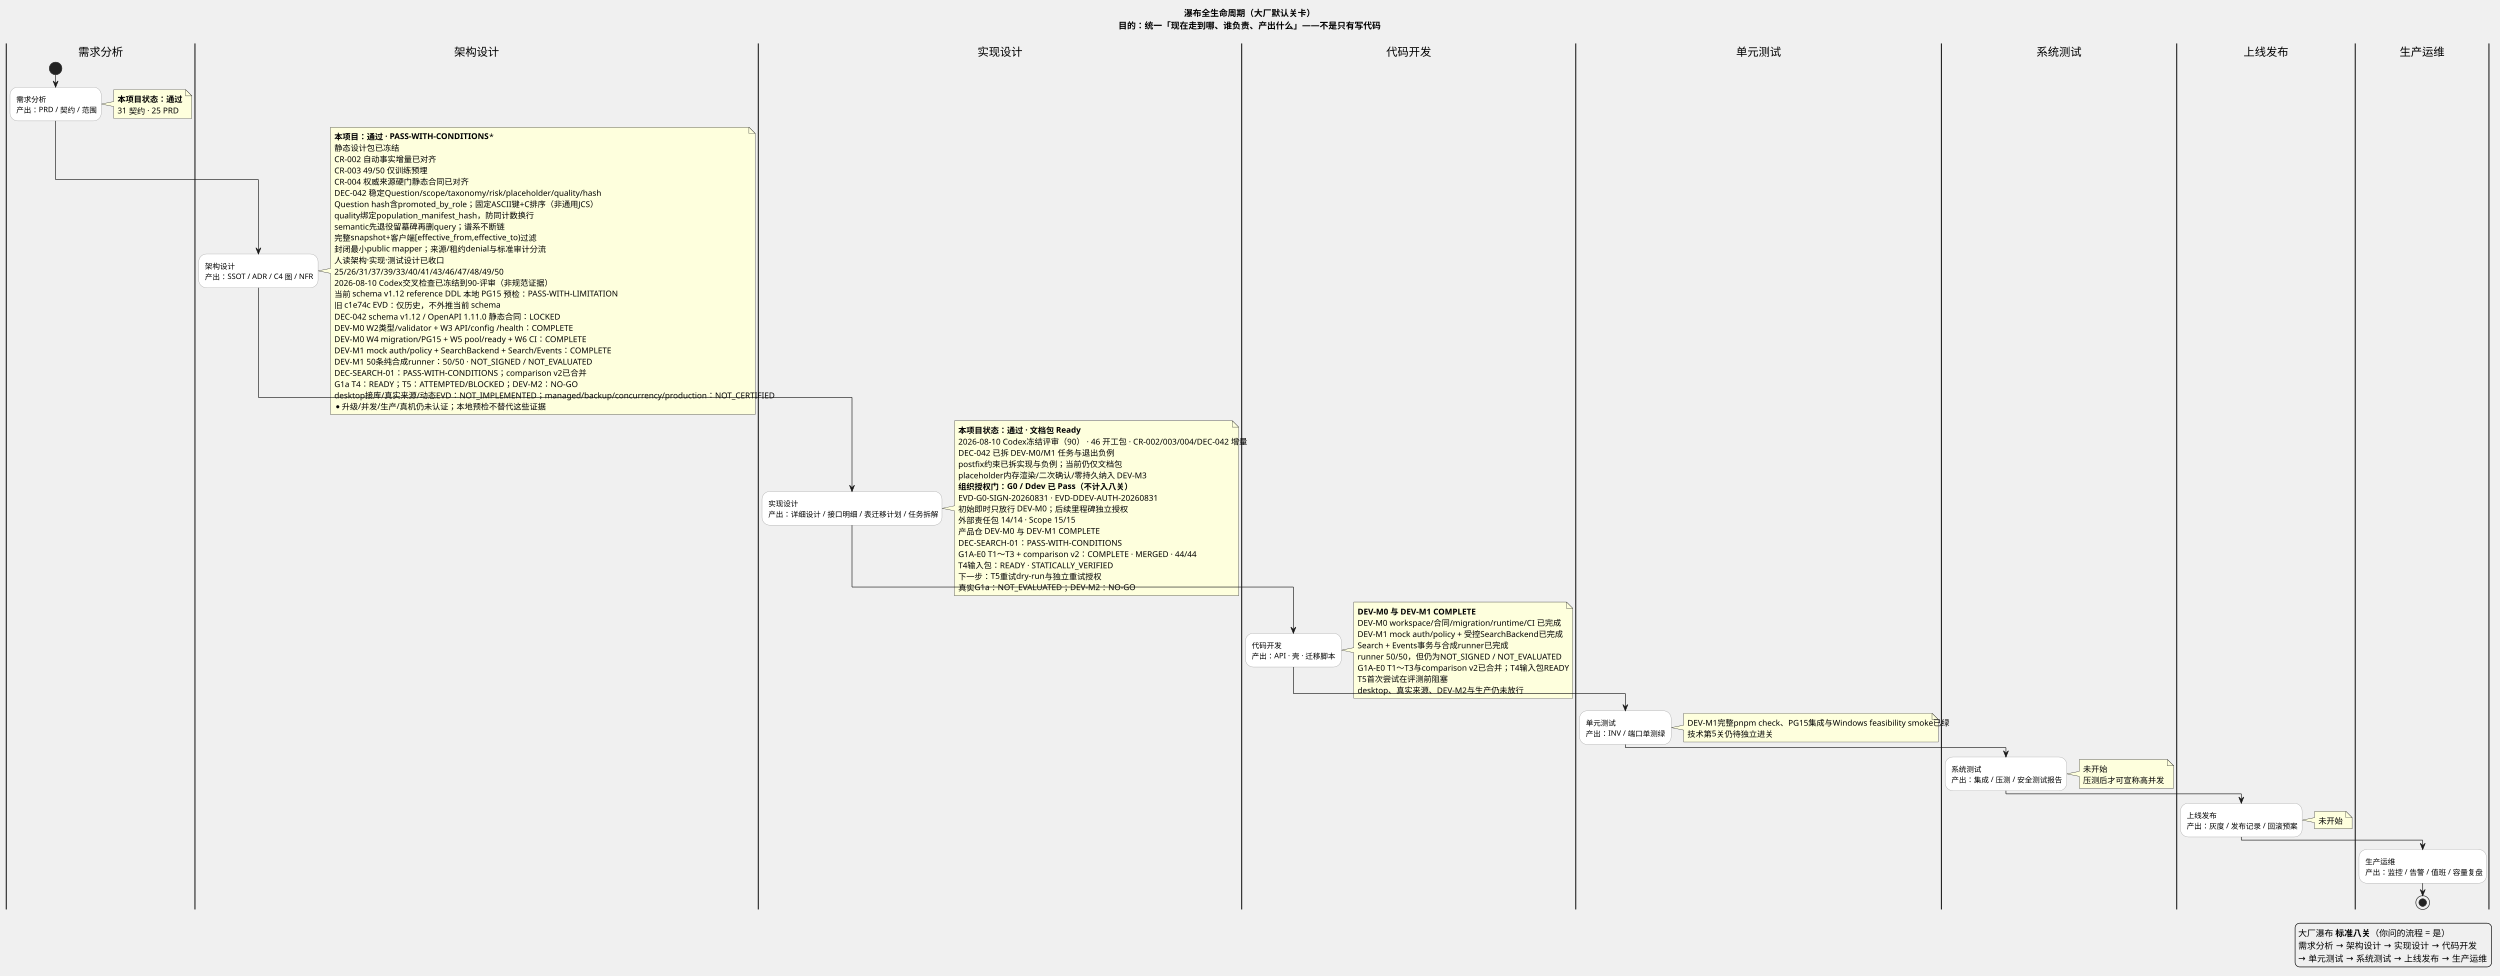
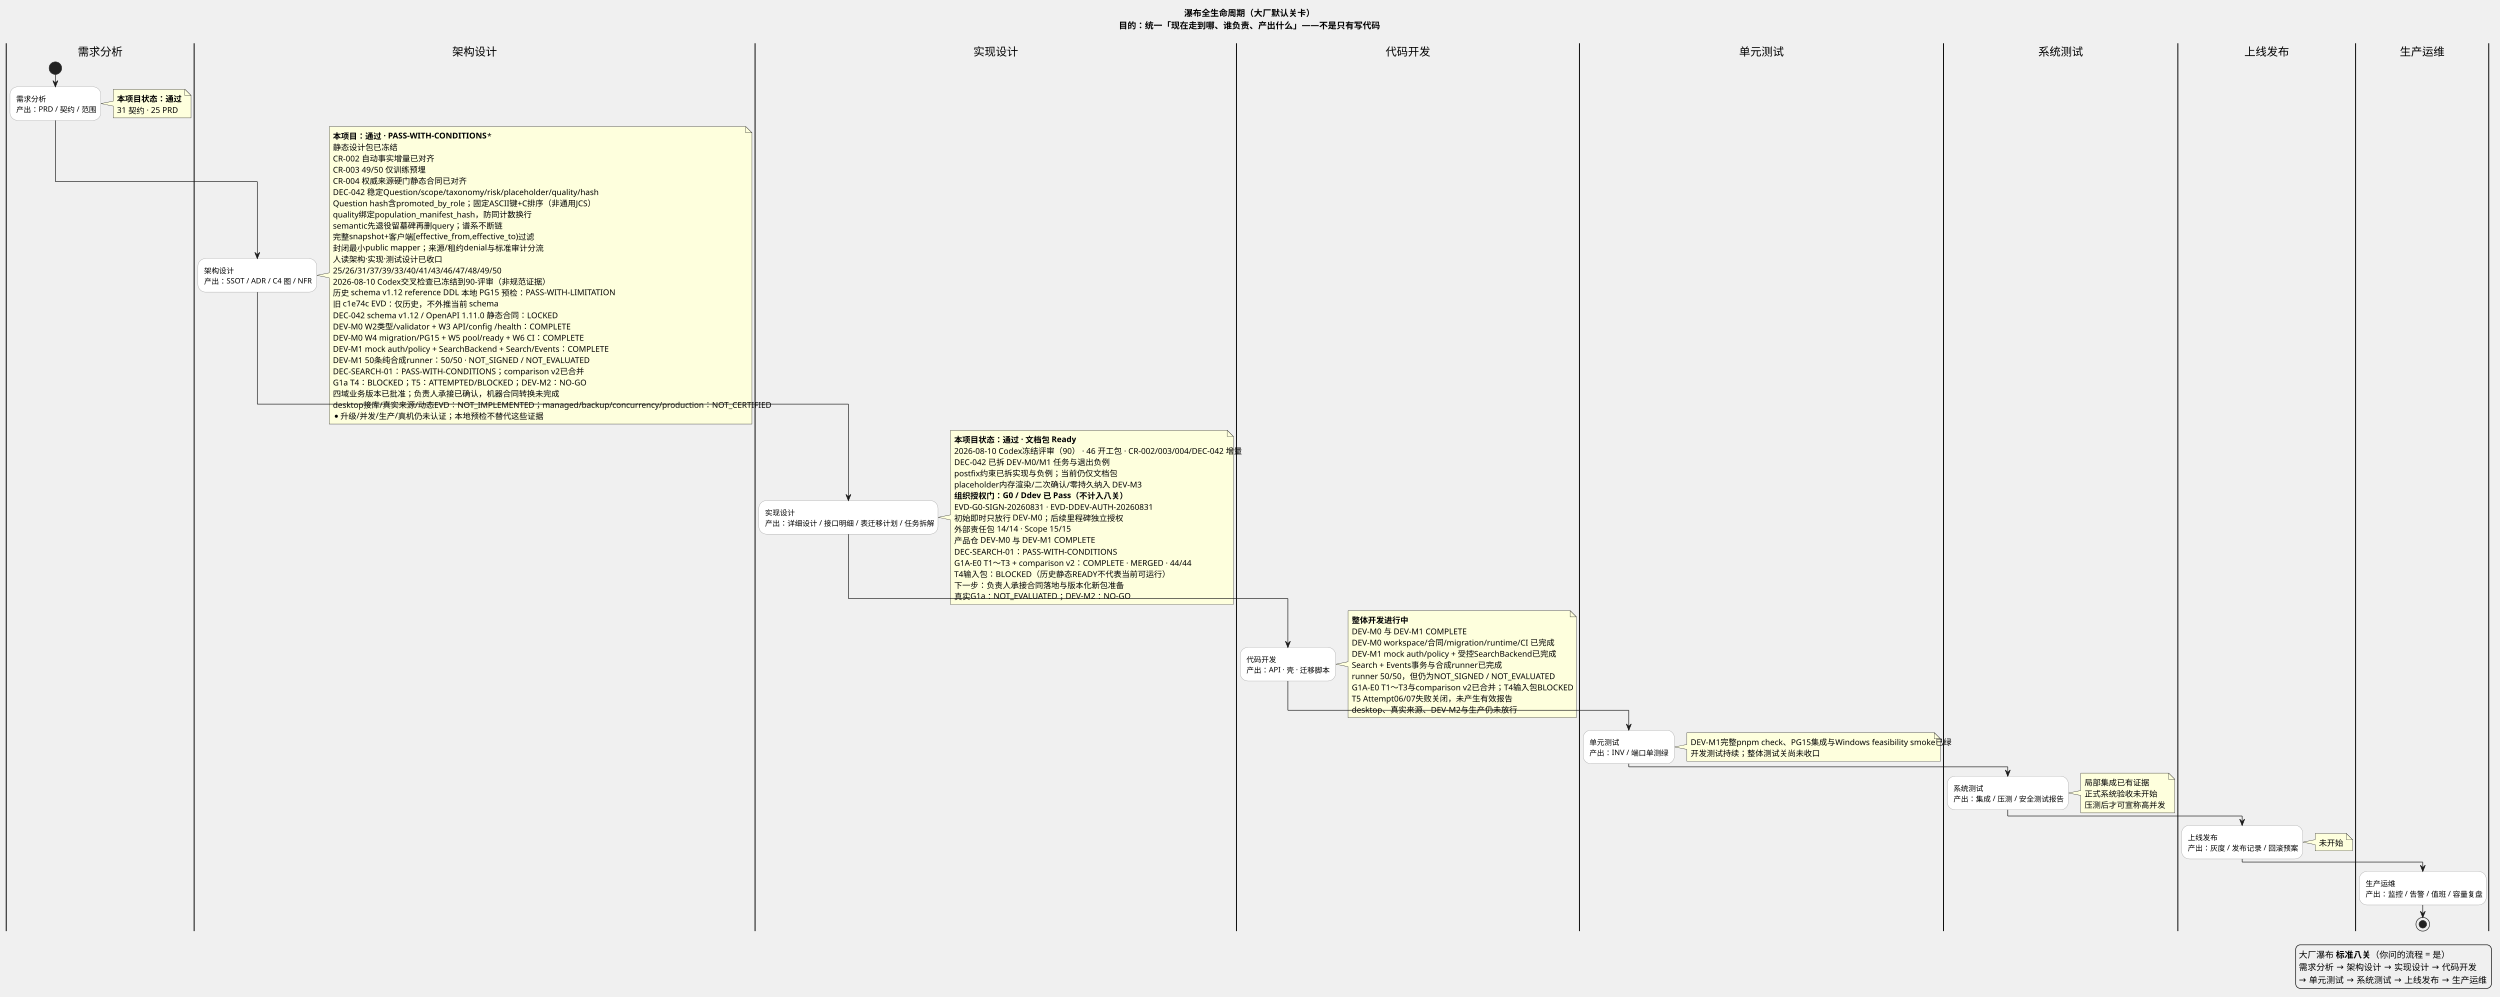
- <svg xmlns="http://www.w3.org/2000/svg" class="diagram-svg" version="1.1" viewBox="0 0 4001 1561" width="4001" height="1561">
+ <svg xmlns="http://www.w3.org/2000/svg" class="diagram-svg" version="1.1" viewBox="0 0 4018 1602" width="4018" height="1602">
  <defs />
  <g>
    <g class="title" data-source-line="9">
-       <text x="1894.78" y="26" font-size="14" fill="#000000" xml:space="preserve" style="white-space: pre" font-weight="bold" font-family="'PingFang SC, Microsoft YaHei, sans-serif'">瀑布全生命周期（大厂默认关卡）</text>
-       <text x="1789.78" y="46" font-size="14" fill="#000000" xml:space="preserve" style="white-space: pre" font-weight="bold" font-family="'PingFang SC, Microsoft YaHei, sans-serif'">目的：统一「现在走到哪、谁负责、产出什么」——不是只有写代码</text>
+       <text x="1903.08" y="26" font-size="14" fill="#000000" xml:space="preserve" style="white-space: pre" font-weight="bold" font-family="'PingFang SC, Microsoft YaHei, sans-serif'">瀑布全生命周期（大厂默认关卡）</text>
+       <text x="1798.08" y="46" font-size="14" fill="#000000" xml:space="preserve" style="white-space: pre" font-weight="bold" font-family="'PingFang SC, Microsoft YaHei, sans-serif'">目的：统一「现在走到哪、谁负责、产出什么」——不是只有写代码</text>
    </g>
-     <rect x="10" y="69.50" width="3974.56" height="25" fill="#00000000" stroke="#00000000" stroke-width="1" />
+     <rect x="10" y="69.50" width="3991.17" height="25" fill="#00000000" stroke="#00000000" stroke-width="1" />
    <circle cx="89.01" cy="109.50" r="10" fill="#222222" stroke="#222222" stroke-width="1" />
    <path d="M182.01,143.50 L182.01,162.50 L162.01,166.50 L182.01,170.50 L182.01,189.50 A0,0 0 0 0 182.01,189.50 L307.01,189.50 A0,0 0 0 0 307.01,189.50 L307.01,153.50 L297.01,143.50 L182.01,143.50 A0,0 0 0 0 182.01,143.50" fill="#FEFFDD" stroke="#181818" stroke-width="0.50" />
    <path d="M297.01,143.50 L297.01,153.50 L307.01,153.50 L297.01,143.50" fill="#FEFFDD" stroke="#181818" stroke-width="0.50" />
    <text x="188.01" y="163.50" font-size="13" fill="#000000" xml:space="preserve" style="white-space: pre" font-weight="bold" font-family="'PingFang SC, Microsoft YaHei, sans-serif'">本项目状态：通过</text>
    <text x="188.01" y="181.50" font-size="13" fill="#000000" xml:space="preserve" style="white-space: pre" font-family="'PingFang SC, Microsoft YaHei, sans-serif'">31 契约 · 25 PRD</text>
    <rect x="16" y="139.50" width="146.01" height="54" rx="12.50" ry="12.50" fill="#FFFFFF" stroke="#999999" stroke-width="0.50" />
    <text x="26" y="163.50" font-size="12" fill="#000000" xml:space="preserve" style="white-space: pre" font-family="'PingFang SC, Microsoft YaHei, sans-serif'">需求分析</text>
    <text x="26" y="180.50" font-size="12" fill="#000000" xml:space="preserve" style="white-space: pre" font-family="'PingFang SC, Microsoft YaHei, sans-serif'">产出：PRD / 契约 / 范围</text>
-     <line x1="10" y1="69.50" x2="10" y2="1455.50" stroke="#000000" stroke-width="1.50" />
-     <path d="M529.04,203.50 L529.04,429.50 L509.04,433.50 L529.04,437.50 L529.04,663.50 A0,0 0 0 0 529.04,663.50 L1208.54,663.50 A0,0 0 0 0 1208.54,663.50 L1208.54,213.50 L1198.54,203.50 L529.04,203.50 A0,0 0 0 0 529.04,203.50" fill="#FEFFDD" stroke="#181818" stroke-width="0.50" />
+     <line x1="10" y1="69.50" x2="10" y2="1496.50" stroke="#000000" stroke-width="1.50" />
+     <path d="M529.04,203.50 L529.04,438.50 L509.04,442.50 L529.04,446.50 L529.04,681.50 A0,0 0 0 0 529.04,681.50 L1208.54,681.50 A0,0 0 0 0 1208.54,681.50 L1208.54,213.50 L1198.54,203.50 L529.04,203.50 A0,0 0 0 0 529.04,203.50" fill="#FEFFDD" stroke="#181818" stroke-width="0.50" />
    <path d="M1198.54,203.50 L1198.54,213.50 L1208.54,213.50 L1198.54,203.50" fill="#FEFFDD" stroke="#181818" stroke-width="0.50" />
    <text x="535.04" y="223.50" font-size="13" fill="#000000" xml:space="preserve" style="white-space: pre" font-weight="bold" font-family="'PingFang SC, Microsoft YaHei, sans-serif'">本项目：通过 · PASS-WITH-CONDITIONS</text>
    <text x="782.92" y="223.50" font-size="13" fill="#000000" xml:space="preserve" style="white-space: pre" font-family="'PingFang SC, Microsoft YaHei, sans-serif'">*</text>
    <text x="535.04" y="241.50" font-size="13" fill="#000000" xml:space="preserve" style="white-space: pre" font-family="'PingFang SC, Microsoft YaHei, sans-serif'">静态设计包已冻结</text>
    <text x="535.04" y="259.50" font-size="13" fill="#000000" xml:space="preserve" style="white-space: pre" font-family="'PingFang SC, Microsoft YaHei, sans-serif'">CR-002 自动事实增量已对齐</text>
    <text x="535.04" y="277.50" font-size="13" fill="#000000" xml:space="preserve" style="white-space: pre" font-family="'PingFang SC, Microsoft YaHei, sans-serif'">CR-003 49/50 仅训练预埋</text>
    <text x="535.04" y="295.50" font-size="13" fill="#000000" xml:space="preserve" style="white-space: pre" font-family="'PingFang SC, Microsoft YaHei, sans-serif'">CR-004 权威来源硬门静态合同已对齐</text>
    <text x="535.04" y="313.50" font-size="13" fill="#000000" xml:space="preserve" style="white-space: pre" font-family="'PingFang SC, Microsoft YaHei, sans-serif'">DEC-042 稳定Question/scope/taxonomy/risk/placeholder/quality/hash</text>
    <text x="535.04" y="331.50" font-size="13" fill="#000000" xml:space="preserve" style="white-space: pre" font-family="'PingFang SC, Microsoft YaHei, sans-serif'">Question hash含promoted_by_role；固定ASCII键+C排序（非通用JCS）</text>
    <text x="535.04" y="349.50" font-size="13" fill="#000000" xml:space="preserve" style="white-space: pre" font-family="'PingFang SC, Microsoft YaHei, sans-serif'">quality绑定population_manifest_hash，防同计数换行</text>
    <text x="535.04" y="367.50" font-size="13" fill="#000000" xml:space="preserve" style="white-space: pre" font-family="'PingFang SC, Microsoft YaHei, sans-serif'">semantic先退役留墓碑再删query；谱系不断链</text>
    <text x="535.04" y="385.50" font-size="13" fill="#000000" xml:space="preserve" style="white-space: pre" font-family="'PingFang SC, Microsoft YaHei, sans-serif'">完整snapshot+客户端[effective_from,effective_to)过滤</text>
    <text x="535.04" y="403.50" font-size="13" fill="#000000" xml:space="preserve" style="white-space: pre" font-family="'PingFang SC, Microsoft YaHei, sans-serif'">封闭最小public mapper；来源/租约denial与标准审计分流</text>
    <text x="535.04" y="421.50" font-size="13" fill="#000000" xml:space="preserve" style="white-space: pre" font-family="'PingFang SC, Microsoft YaHei, sans-serif'">人读架构·实现·测试设计已收口</text>
    <text x="535.04" y="439.50" font-size="13" fill="#000000" xml:space="preserve" style="white-space: pre" font-family="'PingFang SC, Microsoft YaHei, sans-serif'">25/26/31/37/39/33/40/41/43/46/47/48/49/50</text>
    <text x="535.04" y="457.50" font-size="13" fill="#000000" xml:space="preserve" style="white-space: pre" font-family="'PingFang SC, Microsoft YaHei, sans-serif'">2026-08-10 Codex交叉检查已冻结到90-评审（非规范证据）</text>
-     <text x="535.04" y="475.50" font-size="13" fill="#000000" xml:space="preserve" style="white-space: pre" font-family="'PingFang SC, Microsoft YaHei, sans-serif'">当前 schema v1.12 reference DDL 本地 PG15 预检：PASS-WITH-LIMITATION</text>
+     <text x="535.04" y="475.50" font-size="13" fill="#000000" xml:space="preserve" style="white-space: pre" font-family="'PingFang SC, Microsoft YaHei, sans-serif'">历史 schema v1.12 reference DDL 本地 PG15 预检：PASS-WITH-LIMITATION</text>
    <text x="535.04" y="493.50" font-size="13" fill="#000000" xml:space="preserve" style="white-space: pre" font-family="'PingFang SC, Microsoft YaHei, sans-serif'">旧 c1e74c EVD：仅历史，不外推当前 schema</text>
    <text x="535.04" y="511.50" font-size="13" fill="#000000" xml:space="preserve" style="white-space: pre" font-family="'PingFang SC, Microsoft YaHei, sans-serif'">DEC-042 schema v1.12 / OpenAPI 1.11.0 静态合同：LOCKED</text>
    <text x="535.04" y="529.50" font-size="13" fill="#000000" xml:space="preserve" style="white-space: pre" font-family="'PingFang SC, Microsoft YaHei, sans-serif'">DEV-M0 W2类型/validator + W3 API/config /health：COMPLETE</text>
    <text x="535.04" y="547.50" font-size="13" fill="#000000" xml:space="preserve" style="white-space: pre" font-family="'PingFang SC, Microsoft YaHei, sans-serif'">DEV-M0 W4 migration/PG15 + W5 pool/ready + W6 CI：COMPLETE</text>
    <text x="535.04" y="565.50" font-size="13" fill="#000000" xml:space="preserve" style="white-space: pre" font-family="'PingFang SC, Microsoft YaHei, sans-serif'">DEV-M1 mock auth/policy + SearchBackend + Search/Events：COMPLETE</text>
    <text x="535.04" y="583.50" font-size="13" fill="#000000" xml:space="preserve" style="white-space: pre" font-family="'PingFang SC, Microsoft YaHei, sans-serif'">DEV-M1 50条纯合成runner：50/50 · NOT_SIGNED / NOT_EVALUATED</text>
    <text x="535.04" y="601.50" font-size="13" fill="#000000" xml:space="preserve" style="white-space: pre" font-family="'PingFang SC, Microsoft YaHei, sans-serif'">DEC-SEARCH-01：PASS-WITH-CONDITIONS；comparison v2已合并</text>
-     <text x="535.04" y="619.50" font-size="13" fill="#000000" xml:space="preserve" style="white-space: pre" font-family="'PingFang SC, Microsoft YaHei, sans-serif'">G1a T4：READY；T5：ATTEMPTED/BLOCKED；DEV-M2：NO-GO</text>
-     <text x="535.04" y="637.50" font-size="13" fill="#000000" xml:space="preserve" style="white-space: pre" font-family="'PingFang SC, Microsoft YaHei, sans-serif'">desktop接库/真实来源/动态EVD：NOT_IMPLEMENTED；managed/backup/concurrency/production：NOT_CERTIFIED</text>
-     <circle cx="540.54" cy="651" r="2.50" fill="#000000" stroke="#000000" stroke-width="0" />
-     <text x="547.04" y="655.50" font-size="13" fill="#000000" xml:space="preserve" style="white-space: pre" font-family="'PingFang SC, Microsoft YaHei, sans-serif'">升级/并发/生产/真机仍未认证；本地预检不替代这些证据</text>
-     <rect x="318.01" y="406.50" width="191.03" height="54" rx="12.50" ry="12.50" fill="#FFFFFF" stroke="#999999" stroke-width="0.50" />
-     <text x="328.01" y="430.50" font-size="12" fill="#000000" xml:space="preserve" style="white-space: pre" font-family="'PingFang SC, Microsoft YaHei, sans-serif'">架构设计</text>
-     <text x="328.01" y="447.50" font-size="12" fill="#000000" xml:space="preserve" style="white-space: pre" font-family="'PingFang SC, Microsoft YaHei, sans-serif'">产出：SSOT / ADR / C4 图 / NFR</text>
-     <line x1="312.01" y1="69.50" x2="312.01" y2="1455.50" stroke="#000000" stroke-width="1.50" />
-     <path d="M1527.54,673.50 L1527.54,809.50 L1507.54,813.50 L1527.54,817.50 L1527.54,953.50 A0,0 0 0 0 1527.54,953.50 L1982.23,953.50 A0,0 0 0 0 1982.23,953.50 L1982.23,683.50 L1972.23,673.50 L1527.54,673.50 A0,0 0 0 0 1527.54,673.50" fill="#FEFFDD" stroke="#181818" stroke-width="0.50" />
-     <path d="M1972.23,673.50 L1972.23,683.50 L1982.23,683.50 L1972.23,673.50" fill="#FEFFDD" stroke="#181818" stroke-width="0.50" />
-     <text x="1533.54" y="693.50" font-size="13" fill="#000000" xml:space="preserve" style="white-space: pre" font-weight="bold" font-family="'PingFang SC, Microsoft YaHei, sans-serif'">本项目状态：通过 · 文档包 Ready</text>
-     <text x="1533.54" y="711.50" font-size="13" fill="#000000" xml:space="preserve" style="white-space: pre" font-family="'PingFang SC, Microsoft YaHei, sans-serif'">2026-08-10 Codex冻结评审（90） · 46 开工包 · CR-002/003/004/DEC-042 增量</text>
-     <text x="1533.54" y="729.50" font-size="13" fill="#000000" xml:space="preserve" style="white-space: pre" font-family="'PingFang SC, Microsoft YaHei, sans-serif'">DEC-042 已拆 DEV-M0/M1 任务与退出负例</text>
-     <text x="1533.54" y="747.50" font-size="13" fill="#000000" xml:space="preserve" style="white-space: pre" font-family="'PingFang SC, Microsoft YaHei, sans-serif'">postfix约束已拆实现与负例；当前仍仅文档包</text>
-     <text x="1533.54" y="765.50" font-size="13" fill="#000000" xml:space="preserve" style="white-space: pre" font-family="'PingFang SC, Microsoft YaHei, sans-serif'">placeholder内存渲染/二次确认/零持久纳入 DEV-M3</text>
-     <text x="1533.54" y="783.50" font-size="13" fill="#000000" xml:space="preserve" style="white-space: pre" font-weight="bold" font-family="'PingFang SC, Microsoft YaHei, sans-serif'">组织授权门：G0 / Ddev 已 Pass（不计入八关）</text>
-     <text x="1533.54" y="801.50" font-size="13" fill="#000000" xml:space="preserve" style="white-space: pre" font-family="'PingFang SC, Microsoft YaHei, sans-serif'">EVD-G0-SIGN-20260831 · EVD-DDEV-AUTH-20260831</text>
-     <text x="1533.54" y="819.50" font-size="13" fill="#000000" xml:space="preserve" style="white-space: pre" font-family="'PingFang SC, Microsoft YaHei, sans-serif'">初始即时只放行 DEV-M0；后续里程碑独立授权</text>
-     <text x="1533.54" y="837.50" font-size="13" fill="#000000" xml:space="preserve" style="white-space: pre" font-family="'PingFang SC, Microsoft YaHei, sans-serif'">外部责任包 14/14 · Scope 15/15</text>
-     <text x="1533.54" y="855.50" font-size="13" fill="#000000" xml:space="preserve" style="white-space: pre" font-family="'PingFang SC, Microsoft YaHei, sans-serif'">产品仓 DEV-M0 与 DEV-M1 COMPLETE</text>
-     <text x="1533.54" y="873.50" font-size="13" fill="#000000" xml:space="preserve" style="white-space: pre" font-family="'PingFang SC, Microsoft YaHei, sans-serif'">DEC-SEARCH-01：PASS-WITH-CONDITIONS</text>
-     <text x="1533.54" y="891.50" font-size="13" fill="#000000" xml:space="preserve" style="white-space: pre" font-family="'PingFang SC, Microsoft YaHei, sans-serif'">G1A-E0 T1～T3 + comparison v2：COMPLETE · MERGED · 44/44</text>
-     <text x="1533.54" y="909.50" font-size="13" fill="#000000" xml:space="preserve" style="white-space: pre" font-family="'PingFang SC, Microsoft YaHei, sans-serif'">T4输入包：READY · STATICALLY_VERIFIED</text>
-     <text x="1533.54" y="927.50" font-size="13" fill="#000000" xml:space="preserve" style="white-space: pre" font-family="'PingFang SC, Microsoft YaHei, sans-serif'">下一步：T5重试dry-run与独立重试授权</text>
-     <text x="1533.54" y="945.50" font-size="13" fill="#000000" xml:space="preserve" style="white-space: pre" font-family="'PingFang SC, Microsoft YaHei, sans-serif'">真实G1a：NOT_EVALUATED；DEV-M2：NO-GO</text>
-     <rect x="1219.54" y="786.50" width="288.00" height="54" rx="12.50" ry="12.50" fill="#FFFFFF" stroke="#999999" stroke-width="0.50" />
-     <text x="1229.54" y="810.50" font-size="12" fill="#000000" xml:space="preserve" style="white-space: pre" font-family="'PingFang SC, Microsoft YaHei, sans-serif'">实现设计</text>
-     <text x="1229.54" y="827.50" font-size="12" fill="#000000" xml:space="preserve" style="white-space: pre" font-family="'PingFang SC, Microsoft YaHei, sans-serif'">产出：详细设计 / 接口明细 / 表迁移计划 / 任务拆解</text>
-     <line x1="1213.54" y1="69.50" x2="1213.54" y2="1455.50" stroke="#000000" stroke-width="1.50" />
-     <path d="M2166.56,963.50 L2166.56,1036.50 L2146.56,1040.50 L2166.56,1044.50 L2166.56,1117.50 A0,0 0 0 0 2166.56,1117.50 L2516.86,1117.50 A0,0 0 0 0 2516.86,1117.50 L2516.86,973.50 L2506.86,963.50 L2166.56,963.50 A0,0 0 0 0 2166.56,963.50" fill="#FEFFDD" stroke="#181818" stroke-width="0.50" />
-     <path d="M2506.86,963.50 L2506.86,973.50 L2516.86,973.50 L2506.86,963.50" fill="#FEFFDD" stroke="#181818" stroke-width="0.50" />
-     <text x="2172.56" y="983.50" font-size="13" fill="#000000" xml:space="preserve" style="white-space: pre" font-weight="bold" font-family="'PingFang SC, Microsoft YaHei, sans-serif'">DEV-M0 与 DEV-M1 COMPLETE</text>
-     <text x="2172.56" y="1001.50" font-size="13" fill="#000000" xml:space="preserve" style="white-space: pre" font-family="'PingFang SC, Microsoft YaHei, sans-serif'">DEV-M0 workspace/合同/migration/runtime/CI 已完成</text>
-     <text x="2172.56" y="1019.50" font-size="13" fill="#000000" xml:space="preserve" style="white-space: pre" font-family="'PingFang SC, Microsoft YaHei, sans-serif'">DEV-M1 mock auth/policy + 受控SearchBackend已完成</text>
-     <text x="2172.56" y="1037.50" font-size="13" fill="#000000" xml:space="preserve" style="white-space: pre" font-family="'PingFang SC, Microsoft YaHei, sans-serif'">Search + Events事务与合成runner已完成</text>
-     <text x="2172.56" y="1055.50" font-size="13" fill="#000000" xml:space="preserve" style="white-space: pre" font-family="'PingFang SC, Microsoft YaHei, sans-serif'">runner 50/50，但仍为NOT_SIGNED / NOT_EVALUATED</text>
-     <text x="2172.56" y="1073.50" font-size="13" fill="#000000" xml:space="preserve" style="white-space: pre" font-family="'PingFang SC, Microsoft YaHei, sans-serif'">G1A-E0 T1～T3与comparison v2已合并；T4输入包READY</text>
-     <text x="2172.56" y="1091.50" font-size="13" fill="#000000" xml:space="preserve" style="white-space: pre" font-family="'PingFang SC, Microsoft YaHei, sans-serif'">T5首次尝试在评测前阻塞</text>
-     <text x="2172.56" y="1109.50" font-size="13" fill="#000000" xml:space="preserve" style="white-space: pre" font-family="'PingFang SC, Microsoft YaHei, sans-serif'">desktop、真实来源、DEV-M2与生产仍未放行</text>
-     <rect x="1993.23" y="1013.50" width="153.34" height="54" rx="12.50" ry="12.50" fill="#FFFFFF" stroke="#999999" stroke-width="0.50" />
-     <text x="2003.23" y="1037.50" font-size="12" fill="#000000" xml:space="preserve" style="white-space: pre" font-family="'PingFang SC, Microsoft YaHei, sans-serif'">代码开发</text>
-     <text x="2003.23" y="1054.50" font-size="12" fill="#000000" xml:space="preserve" style="white-space: pre" font-family="'PingFang SC, Microsoft YaHei, sans-serif'">产出：API · 壳 · 迁移脚本</text>
-     <line x1="1987.23" y1="69.50" x2="1987.23" y2="1455.50" stroke="#000000" stroke-width="1.50" />
-     <path d="M2694.52,1141.50 L2694.52,1160.50 L2674.52,1164.50 L2694.52,1168.50 L2694.52,1187.50 A0,0 0 0 0 2694.52,1187.50 L3101.97,1187.50 A0,0 0 0 0 3101.97,1187.50 L3101.97,1151.50 L3091.97,1141.50 L2694.52,1141.50 A0,0 0 0 0 2694.52,1141.50" fill="#FEFFDD" stroke="#181818" stroke-width="0.50" />
-     <path d="M3091.97,1141.50 L3091.97,1151.50 L3101.97,1151.50 L3091.97,1141.50" fill="#FEFFDD" stroke="#181818" stroke-width="0.50" />
-     <text x="2700.52" y="1161.50" font-size="13" fill="#000000" xml:space="preserve" style="white-space: pre" font-family="'PingFang SC, Microsoft YaHei, sans-serif'">DEV-M1完整pnpm check、PG15集成与Windows feasibility smoke已绿</text>
-     <text x="2700.52" y="1179.50" font-size="13" fill="#000000" xml:space="preserve" style="white-space: pre" font-family="'PingFang SC, Microsoft YaHei, sans-serif'">技术第5关仍待独立进关</text>
-     <rect x="2527.86" y="1137.50" width="146.66" height="54" rx="12.50" ry="12.50" fill="#FFFFFF" stroke="#999999" stroke-width="0.50" />
-     <text x="2537.86" y="1161.50" font-size="12" fill="#000000" xml:space="preserve" style="white-space: pre" font-family="'PingFang SC, Microsoft YaHei, sans-serif'">单元测试</text>
-     <text x="2537.86" y="1178.50" font-size="12" fill="#000000" xml:space="preserve" style="white-space: pre" font-family="'PingFang SC, Microsoft YaHei, sans-serif'">产出：INV / 端口单测绿</text>
-     <line x1="2521.86" y1="69.50" x2="2521.86" y2="1455.50" stroke="#000000" stroke-width="1.50" />
-     <path d="M3327.64,1215.50 L3327.64,1234.50 L3307.64,1238.50 L3327.64,1242.50 L3327.64,1261.50 A0,0 0 0 0 3327.64,1261.50 L3478.64,1261.50 A0,0 0 0 0 3478.64,1261.50 L3478.64,1225.50 L3468.64,1215.50 L3327.64,1215.50 A0,0 0 0 0 3327.64,1215.50" fill="#FEFFDD" stroke="#181818" stroke-width="0.50" />
-     <path d="M3468.64,1215.50 L3468.64,1225.50 L3478.64,1225.50 L3468.64,1215.50" fill="#FEFFDD" stroke="#181818" stroke-width="0.50" />
-     <text x="3333.64" y="1235.50" font-size="13" fill="#000000" xml:space="preserve" style="white-space: pre" font-family="'PingFang SC, Microsoft YaHei, sans-serif'">未开始</text>
-     <text x="3333.64" y="1253.50" font-size="13" fill="#000000" xml:space="preserve" style="white-space: pre" font-family="'PingFang SC, Microsoft YaHei, sans-serif'">压测后才可宣称高并发</text>
-     <rect x="3112.97" y="1211.50" width="194.67" height="54" rx="12.50" ry="12.50" fill="#FFFFFF" stroke="#999999" stroke-width="0.50" />
-     <text x="3122.97" y="1235.50" font-size="12" fill="#000000" xml:space="preserve" style="white-space: pre" font-family="'PingFang SC, Microsoft YaHei, sans-serif'">系统测试</text>
-     <text x="3122.97" y="1252.50" font-size="12" fill="#000000" xml:space="preserve" style="white-space: pre" font-family="'PingFang SC, Microsoft YaHei, sans-serif'">产出：集成 / 压测 / 安全测试报告</text>
-     <line x1="3106.97" y1="69.50" x2="3106.97" y2="1455.50" stroke="#000000" stroke-width="1.50" />
-     <path d="M3704.30,1298.50 L3704.30,1308.50 L3684.30,1312.50 L3704.30,1316.50 L3704.30,1326.50 A0,0 0 0 0 3704.30,1326.50 L3764.30,1326.50 A0,0 0 0 0 3764.30,1326.50 L3764.30,1308.50 L3754.30,1298.50 L3704.30,1298.50 A0,0 0 0 0 3704.30,1298.50" fill="#FEFFDD" stroke="#181818" stroke-width="0.50" />
-     <path d="M3754.30,1298.50 L3754.30,1308.50 L3764.30,1308.50 L3754.30,1298.50" fill="#FEFFDD" stroke="#181818" stroke-width="0.50" />
-     <text x="3710.30" y="1318.50" font-size="13" fill="#000000" xml:space="preserve" style="white-space: pre" font-family="'PingFang SC, Microsoft YaHei, sans-serif'">未开始</text>
-     <rect x="3489.64" y="1285.50" width="194.67" height="54" rx="12.50" ry="12.50" fill="#FFFFFF" stroke="#999999" stroke-width="0.50" />
-     <text x="3499.64" y="1309.50" font-size="12" fill="#000000" xml:space="preserve" style="white-space: pre" font-family="'PingFang SC, Microsoft YaHei, sans-serif'">上线发布</text>
-     <text x="3499.64" y="1326.50" font-size="12" fill="#000000" xml:space="preserve" style="white-space: pre" font-family="'PingFang SC, Microsoft YaHei, sans-serif'">产出：灰度 / 发布记录 / 回滚预案</text>
-     <line x1="3483.64" y1="69.50" x2="3483.64" y2="1455.50" stroke="#000000" stroke-width="1.50" />
-     <rect x="3775.30" y="1359.50" width="204.00" height="54" rx="12.50" ry="12.50" fill="#FFFFFF" stroke="#999999" stroke-width="0.50" />
-     <text x="3785.30" y="1383.50" font-size="12" fill="#000000" xml:space="preserve" style="white-space: pre" font-family="'PingFang SC, Microsoft YaHei, sans-serif'">生产运维</text>
-     <text x="3785.30" y="1400.50" font-size="12" fill="#000000" xml:space="preserve" style="white-space: pre" font-family="'PingFang SC, Microsoft YaHei, sans-serif'">产出：监控 / 告警 / 值班 / 容量复盘</text>
-     <circle cx="3877.30" cy="1444.50" r="11" fill="#00000000" stroke="#222222" stroke-width="1" />
-     <circle cx="3877.30" cy="1444.50" r="6" fill="#222222" stroke="#222222" stroke-width="1" />
-     <line x1="3769.30" y1="69.50" x2="3769.30" y2="1455.50" stroke="#000000" stroke-width="1.50" />
-     <line x1="3983.31" y1="69.50" x2="3983.31" y2="1455.50" stroke="#000000" stroke-width="1.50" />
+     <text x="535.04" y="619.50" font-size="13" fill="#000000" xml:space="preserve" style="white-space: pre" font-family="'PingFang SC, Microsoft YaHei, sans-serif'">G1a T4：BLOCKED；T5：ATTEMPTED/BLOCKED；DEV-M2：NO-GO</text>
+     <text x="535.04" y="637.50" font-size="13" fill="#000000" xml:space="preserve" style="white-space: pre" font-family="'PingFang SC, Microsoft YaHei, sans-serif'">四域业务版本已批准；负责人承接已确认，机器合同转换未完成</text>
+     <text x="535.04" y="655.50" font-size="13" fill="#000000" xml:space="preserve" style="white-space: pre" font-family="'PingFang SC, Microsoft YaHei, sans-serif'">desktop接库/真实来源/动态EVD：NOT_IMPLEMENTED；managed/backup/concurrency/production：NOT_CERTIFIED</text>
+     <circle cx="540.54" cy="669" r="2.50" fill="#000000" stroke="#000000" stroke-width="0" />
+     <text x="547.04" y="673.50" font-size="13" fill="#000000" xml:space="preserve" style="white-space: pre" font-family="'PingFang SC, Microsoft YaHei, sans-serif'">升级/并发/生产/真机仍未认证；本地预检不替代这些证据</text>
+     <rect x="318.01" y="415.50" width="191.03" height="54" rx="12.50" ry="12.50" fill="#FFFFFF" stroke="#999999" stroke-width="0.50" />
+     <text x="328.01" y="439.50" font-size="12" fill="#000000" xml:space="preserve" style="white-space: pre" font-family="'PingFang SC, Microsoft YaHei, sans-serif'">架构设计</text>
+     <text x="328.01" y="456.50" font-size="12" fill="#000000" xml:space="preserve" style="white-space: pre" font-family="'PingFang SC, Microsoft YaHei, sans-serif'">产出：SSOT / ADR / C4 图 / NFR</text>
+     <line x1="312.01" y1="69.50" x2="312.01" y2="1496.50" stroke="#000000" stroke-width="1.50" />
+     <path d="M1527.54,691.50 L1527.54,827.50 L1507.54,831.50 L1527.54,835.50 L1527.54,971.50 A0,0 0 0 0 1527.54,971.50 L1982.23,971.50 A0,0 0 0 0 1982.23,971.50 L1982.23,701.50 L1972.23,691.50 L1527.54,691.50 A0,0 0 0 0 1527.54,691.50" fill="#FEFFDD" stroke="#181818" stroke-width="0.50" />
+     <path d="M1972.23,691.50 L1972.23,701.50 L1982.23,701.50 L1972.23,691.50" fill="#FEFFDD" stroke="#181818" stroke-width="0.50" />
+     <text x="1533.54" y="711.50" font-size="13" fill="#000000" xml:space="preserve" style="white-space: pre" font-weight="bold" font-family="'PingFang SC, Microsoft YaHei, sans-serif'">本项目状态：通过 · 文档包 Ready</text>
+     <text x="1533.54" y="729.50" font-size="13" fill="#000000" xml:space="preserve" style="white-space: pre" font-family="'PingFang SC, Microsoft YaHei, sans-serif'">2026-08-10 Codex冻结评审（90） · 46 开工包 · CR-002/003/004/DEC-042 增量</text>
+     <text x="1533.54" y="747.50" font-size="13" fill="#000000" xml:space="preserve" style="white-space: pre" font-family="'PingFang SC, Microsoft YaHei, sans-serif'">DEC-042 已拆 DEV-M0/M1 任务与退出负例</text>
+     <text x="1533.54" y="765.50" font-size="13" fill="#000000" xml:space="preserve" style="white-space: pre" font-family="'PingFang SC, Microsoft YaHei, sans-serif'">postfix约束已拆实现与负例；当前仍仅文档包</text>
+     <text x="1533.54" y="783.50" font-size="13" fill="#000000" xml:space="preserve" style="white-space: pre" font-family="'PingFang SC, Microsoft YaHei, sans-serif'">placeholder内存渲染/二次确认/零持久纳入 DEV-M3</text>
+     <text x="1533.54" y="801.50" font-size="13" fill="#000000" xml:space="preserve" style="white-space: pre" font-weight="bold" font-family="'PingFang SC, Microsoft YaHei, sans-serif'">组织授权门：G0 / Ddev 已 Pass（不计入八关）</text>
+     <text x="1533.54" y="819.50" font-size="13" fill="#000000" xml:space="preserve" style="white-space: pre" font-family="'PingFang SC, Microsoft YaHei, sans-serif'">EVD-G0-SIGN-20260831 · EVD-DDEV-AUTH-20260831</text>
+     <text x="1533.54" y="837.50" font-size="13" fill="#000000" xml:space="preserve" style="white-space: pre" font-family="'PingFang SC, Microsoft YaHei, sans-serif'">初始即时只放行 DEV-M0；后续里程碑独立授权</text>
+     <text x="1533.54" y="855.50" font-size="13" fill="#000000" xml:space="preserve" style="white-space: pre" font-family="'PingFang SC, Microsoft YaHei, sans-serif'">外部责任包 14/14 · Scope 15/15</text>
+     <text x="1533.54" y="873.50" font-size="13" fill="#000000" xml:space="preserve" style="white-space: pre" font-family="'PingFang SC, Microsoft YaHei, sans-serif'">产品仓 DEV-M0 与 DEV-M1 COMPLETE</text>
+     <text x="1533.54" y="891.50" font-size="13" fill="#000000" xml:space="preserve" style="white-space: pre" font-family="'PingFang SC, Microsoft YaHei, sans-serif'">DEC-SEARCH-01：PASS-WITH-CONDITIONS</text>
+     <text x="1533.54" y="909.50" font-size="13" fill="#000000" xml:space="preserve" style="white-space: pre" font-family="'PingFang SC, Microsoft YaHei, sans-serif'">G1A-E0 T1～T3 + comparison v2：COMPLETE · MERGED · 44/44</text>
+     <text x="1533.54" y="927.50" font-size="13" fill="#000000" xml:space="preserve" style="white-space: pre" font-family="'PingFang SC, Microsoft YaHei, sans-serif'">T4输入包：BLOCKED（历史静态READY不代表当前可运行）</text>
+     <text x="1533.54" y="945.50" font-size="13" fill="#000000" xml:space="preserve" style="white-space: pre" font-family="'PingFang SC, Microsoft YaHei, sans-serif'">下一步：负责人承接合同落地与版本化新包准备</text>
+     <text x="1533.54" y="963.50" font-size="13" fill="#000000" xml:space="preserve" style="white-space: pre" font-family="'PingFang SC, Microsoft YaHei, sans-serif'">真实G1a：NOT_EVALUATED；DEV-M2：NO-GO</text>
+     <rect x="1219.54" y="804.50" width="288.00" height="54" rx="12.50" ry="12.50" fill="#FFFFFF" stroke="#999999" stroke-width="0.50" />
+     <text x="1229.54" y="828.50" font-size="12" fill="#000000" xml:space="preserve" style="white-space: pre" font-family="'PingFang SC, Microsoft YaHei, sans-serif'">实现设计</text>
+     <text x="1229.54" y="845.50" font-size="12" fill="#000000" xml:space="preserve" style="white-space: pre" font-family="'PingFang SC, Microsoft YaHei, sans-serif'">产出：详细设计 / 接口明细 / 表迁移计划 / 任务拆解</text>
+     <line x1="1213.54" y1="69.50" x2="1213.54" y2="1496.50" stroke="#000000" stroke-width="1.50" />
+     <path d="M2166.56,981.50 L2166.56,1063.50 L2146.56,1067.50 L2166.56,1071.50 L2166.56,1153.50 A0,0 0 0 0 2166.56,1153.50 L2533.47,1153.50 A0,0 0 0 0 2533.47,1153.50 L2533.47,991.50 L2523.47,981.50 L2166.56,981.50 A0,0 0 0 0 2166.56,981.50" fill="#FEFFDD" stroke="#181818" stroke-width="0.50" />
+     <path d="M2523.47,981.50 L2523.47,991.50 L2533.47,991.50 L2523.47,981.50" fill="#FEFFDD" stroke="#181818" stroke-width="0.50" />
+     <text x="2172.56" y="1001.50" font-size="13" fill="#000000" xml:space="preserve" style="white-space: pre" font-weight="bold" font-family="'PingFang SC, Microsoft YaHei, sans-serif'">整体开发进行中</text>
+     <text x="2172.56" y="1019.50" font-size="13" fill="#000000" xml:space="preserve" style="white-space: pre" font-family="'PingFang SC, Microsoft YaHei, sans-serif'">DEV-M0 与 DEV-M1 COMPLETE</text>
+     <text x="2172.56" y="1037.50" font-size="13" fill="#000000" xml:space="preserve" style="white-space: pre" font-family="'PingFang SC, Microsoft YaHei, sans-serif'">DEV-M0 workspace/合同/migration/runtime/CI 已完成</text>
+     <text x="2172.56" y="1055.50" font-size="13" fill="#000000" xml:space="preserve" style="white-space: pre" font-family="'PingFang SC, Microsoft YaHei, sans-serif'">DEV-M1 mock auth/policy + 受控SearchBackend已完成</text>
+     <text x="2172.56" y="1073.50" font-size="13" fill="#000000" xml:space="preserve" style="white-space: pre" font-family="'PingFang SC, Microsoft YaHei, sans-serif'">Search + Events事务与合成runner已完成</text>
+     <text x="2172.56" y="1091.50" font-size="13" fill="#000000" xml:space="preserve" style="white-space: pre" font-family="'PingFang SC, Microsoft YaHei, sans-serif'">runner 50/50，但仍为NOT_SIGNED / NOT_EVALUATED</text>
+     <text x="2172.56" y="1109.50" font-size="13" fill="#000000" xml:space="preserve" style="white-space: pre" font-family="'PingFang SC, Microsoft YaHei, sans-serif'">G1A-E0 T1～T3与comparison v2已合并；T4输入包BLOCKED</text>
+     <text x="2172.56" y="1127.50" font-size="13" fill="#000000" xml:space="preserve" style="white-space: pre" font-family="'PingFang SC, Microsoft YaHei, sans-serif'">T5 Attempt06/07失败关闭，未产生有效报告</text>
+     <text x="2172.56" y="1145.50" font-size="13" fill="#000000" xml:space="preserve" style="white-space: pre" font-family="'PingFang SC, Microsoft YaHei, sans-serif'">desktop、真实来源、DEV-M2与生产仍未放行</text>
+     <rect x="1993.23" y="1040.50" width="153.34" height="54" rx="12.50" ry="12.50" fill="#FFFFFF" stroke="#999999" stroke-width="0.50" />
+     <text x="2003.23" y="1064.50" font-size="12" fill="#000000" xml:space="preserve" style="white-space: pre" font-family="'PingFang SC, Microsoft YaHei, sans-serif'">代码开发</text>
+     <text x="2003.23" y="1081.50" font-size="12" fill="#000000" xml:space="preserve" style="white-space: pre" font-family="'PingFang SC, Microsoft YaHei, sans-serif'">产出：API · 壳 · 迁移脚本</text>
+     <line x1="1987.23" y1="69.50" x2="1987.23" y2="1496.50" stroke="#000000" stroke-width="1.50" />
+     <path d="M2711.13,1177.50 L2711.13,1196.50 L2691.13,1200.50 L2711.13,1204.50 L2711.13,1223.50 A0,0 0 0 0 2711.13,1223.50 L3118.58,1223.50 A0,0 0 0 0 3118.58,1223.50 L3118.58,1187.50 L3108.58,1177.50 L2711.13,1177.50 A0,0 0 0 0 2711.13,1177.50" fill="#FEFFDD" stroke="#181818" stroke-width="0.50" />
+     <path d="M3108.58,1177.50 L3108.58,1187.50 L3118.58,1187.50 L3108.58,1177.50" fill="#FEFFDD" stroke="#181818" stroke-width="0.50" />
+     <text x="2717.13" y="1197.50" font-size="13" fill="#000000" xml:space="preserve" style="white-space: pre" font-family="'PingFang SC, Microsoft YaHei, sans-serif'">DEV-M1完整pnpm check、PG15集成与Windows feasibility smoke已绿</text>
+     <text x="2717.13" y="1215.50" font-size="13" fill="#000000" xml:space="preserve" style="white-space: pre" font-family="'PingFang SC, Microsoft YaHei, sans-serif'">开发测试持续；整体测试关尚未收口</text>
+     <rect x="2544.47" y="1173.50" width="146.66" height="54" rx="12.50" ry="12.50" fill="#FFFFFF" stroke="#999999" stroke-width="0.50" />
+     <text x="2554.47" y="1197.50" font-size="12" fill="#000000" xml:space="preserve" style="white-space: pre" font-family="'PingFang SC, Microsoft YaHei, sans-serif'">单元测试</text>
+     <text x="2554.47" y="1214.50" font-size="12" fill="#000000" xml:space="preserve" style="white-space: pre" font-family="'PingFang SC, Microsoft YaHei, sans-serif'">产出：INV / 端口单测绿</text>
+     <line x1="2538.47" y1="69.50" x2="2538.47" y2="1496.50" stroke="#000000" stroke-width="1.50" />
+     <path d="M3344.25,1242.50 L3344.25,1270.50 L3324.25,1274.50 L3344.25,1278.50 L3344.25,1306.50 A0,0 0 0 0 3344.25,1306.50 L3495.25,1306.50 A0,0 0 0 0 3495.25,1306.50 L3495.25,1252.50 L3485.25,1242.50 L3344.25,1242.50 A0,0 0 0 0 3344.25,1242.50" fill="#FEFFDD" stroke="#181818" stroke-width="0.50" />
+     <path d="M3485.25,1242.50 L3485.25,1252.50 L3495.25,1252.50 L3485.25,1242.50" fill="#FEFFDD" stroke="#181818" stroke-width="0.50" />
+     <text x="3350.25" y="1262.50" font-size="13" fill="#000000" xml:space="preserve" style="white-space: pre" font-family="'PingFang SC, Microsoft YaHei, sans-serif'">局部集成已有证据</text>
+     <text x="3350.25" y="1280.50" font-size="13" fill="#000000" xml:space="preserve" style="white-space: pre" font-family="'PingFang SC, Microsoft YaHei, sans-serif'">正式系统验收未开始</text>
+     <text x="3350.25" y="1298.50" font-size="13" fill="#000000" xml:space="preserve" style="white-space: pre" font-family="'PingFang SC, Microsoft YaHei, sans-serif'">压测后才可宣称高并发</text>
+     <rect x="3129.58" y="1247.50" width="194.67" height="54" rx="12.50" ry="12.50" fill="#FFFFFF" stroke="#999999" stroke-width="0.50" />
+     <text x="3139.58" y="1271.50" font-size="12" fill="#000000" xml:space="preserve" style="white-space: pre" font-family="'PingFang SC, Microsoft YaHei, sans-serif'">系统测试</text>
+     <text x="3139.58" y="1288.50" font-size="12" fill="#000000" xml:space="preserve" style="white-space: pre" font-family="'PingFang SC, Microsoft YaHei, sans-serif'">产出：集成 / 压测 / 安全测试报告</text>
+     <line x1="3123.58" y1="69.50" x2="3123.58" y2="1496.50" stroke="#000000" stroke-width="1.50" />
+     <path d="M3720.92,1339.50 L3720.92,1349.50 L3700.92,1353.50 L3720.92,1357.50 L3720.92,1367.50 A0,0 0 0 0 3720.92,1367.50 L3780.92,1367.50 A0,0 0 0 0 3780.92,1367.50 L3780.92,1349.50 L3770.92,1339.50 L3720.92,1339.50 A0,0 0 0 0 3720.92,1339.50" fill="#FEFFDD" stroke="#181818" stroke-width="0.50" />
+     <path d="M3770.92,1339.50 L3770.92,1349.50 L3780.92,1349.50 L3770.92,1339.50" fill="#FEFFDD" stroke="#181818" stroke-width="0.50" />
+     <text x="3726.92" y="1359.50" font-size="13" fill="#000000" xml:space="preserve" style="white-space: pre" font-family="'PingFang SC, Microsoft YaHei, sans-serif'">未开始</text>
+     <rect x="3506.25" y="1326.50" width="194.67" height="54" rx="12.50" ry="12.50" fill="#FFFFFF" stroke="#999999" stroke-width="0.50" />
+     <text x="3516.25" y="1350.50" font-size="12" fill="#000000" xml:space="preserve" style="white-space: pre" font-family="'PingFang SC, Microsoft YaHei, sans-serif'">上线发布</text>
+     <text x="3516.25" y="1367.50" font-size="12" fill="#000000" xml:space="preserve" style="white-space: pre" font-family="'PingFang SC, Microsoft YaHei, sans-serif'">产出：灰度 / 发布记录 / 回滚预案</text>
+     <line x1="3500.25" y1="69.50" x2="3500.25" y2="1496.50" stroke="#000000" stroke-width="1.50" />
+     <rect x="3791.92" y="1400.50" width="204.00" height="54" rx="12.50" ry="12.50" fill="#FFFFFF" stroke="#999999" stroke-width="0.50" />
+     <text x="3801.92" y="1424.50" font-size="12" fill="#000000" xml:space="preserve" style="white-space: pre" font-family="'PingFang SC, Microsoft YaHei, sans-serif'">生产运维</text>
+     <text x="3801.92" y="1441.50" font-size="12" fill="#000000" xml:space="preserve" style="white-space: pre" font-family="'PingFang SC, Microsoft YaHei, sans-serif'">产出：监控 / 告警 / 值班 / 容量复盘</text>
+     <circle cx="3893.92" cy="1485.50" r="11" fill="#00000000" stroke="#222222" stroke-width="1" />
+     <circle cx="3893.92" cy="1485.50" r="6" fill="#222222" stroke="#222222" stroke-width="1" />
+     <line x1="3785.92" y1="69.50" x2="3785.92" y2="1496.50" stroke="#000000" stroke-width="1.50" />
+     <line x1="3999.92" y1="69.50" x2="3999.92" y2="1496.50" stroke="#000000" stroke-width="1.50" />
    <line x1="89.01" y1="119.50" x2="89.01" y2="139.50" stroke="#181818" stroke-width="1" />
    <polygon points="85.01,129.50 89.01,139.50 93.01,129.50 89.01,133.50" fill="#181818" stroke="#181818" stroke-width="1" />
-     <line x1="3877.30" y1="1413.50" x2="3877.30" y2="1433.50" stroke="#181818" stroke-width="1" />
-     <polygon points="3873.30,1423.50 3877.30,1433.50 3881.30,1423.50 3877.30,1427.50" fill="#181818" stroke="#181818" stroke-width="1" />
-     <line x1="89.01" y1="193.50" x2="89.01" y2="287.50" stroke="#181818" stroke-width="1" />
-     <line x1="89.01" y1="287.50" x2="413.53" y2="287.50" stroke="#181818" stroke-width="1" />
-     <line x1="413.53" y1="287.50" x2="413.53" y2="406.50" stroke="#181818" stroke-width="1" />
-     <polygon points="409.53,396.50 413.53,406.50 417.53,396.50 413.53,400.50" fill="#181818" stroke="#181818" stroke-width="1" />
-     <line x1="413.53" y1="460.50" x2="413.53" y2="636" stroke="#181818" stroke-width="1" />
-     <line x1="413.53" y1="636" x2="1363.54" y2="636" stroke="#181818" stroke-width="1" />
-     <line x1="1363.54" y1="636" x2="1363.54" y2="786.50" stroke="#181818" stroke-width="1" />
-     <polygon points="1359.54,776.50 1363.54,786.50 1367.54,776.50 1363.54,780.50" fill="#181818" stroke="#181818" stroke-width="1" />
-     <line x1="1363.54" y1="840.50" x2="1363.54" y2="939.50" stroke="#181818" stroke-width="1" />
-     <line x1="1363.54" y1="939.50" x2="2069.90" y2="939.50" stroke="#181818" stroke-width="1" />
-     <line x1="2069.90" y1="939.50" x2="2069.90" y2="1013.50" stroke="#181818" stroke-width="1" />
-     <polygon points="2065.90,1003.50 2069.90,1013.50 2073.90,1003.50 2069.90,1007.50" fill="#181818" stroke="#181818" stroke-width="1" />
-     <line x1="2069.90" y1="1067.50" x2="2069.90" y2="1110" stroke="#181818" stroke-width="1" />
-     <line x1="2069.90" y1="1110" x2="2601.19" y2="1110" stroke="#181818" stroke-width="1" />
-     <line x1="2601.19" y1="1110" x2="2601.19" y2="1137.50" stroke="#181818" stroke-width="1" />
-     <polygon points="2597.19,1127.50 2601.19,1137.50 2605.19,1127.50 2601.19,1131.50" fill="#181818" stroke="#181818" stroke-width="1" />
-     <line x1="2601.19" y1="1191.50" x2="2601.19" y2="1196.50" stroke="#181818" stroke-width="1" />
-     <line x1="2601.19" y1="1196.50" x2="3210.30" y2="1196.50" stroke="#181818" stroke-width="1" />
-     <line x1="3210.30" y1="1196.50" x2="3210.30" y2="1211.50" stroke="#181818" stroke-width="1" />
-     <polygon points="3206.30,1201.50 3210.30,1211.50 3214.30,1201.50 3210.30,1205.50" fill="#181818" stroke="#181818" stroke-width="1" />
-     <line x1="3210.30" y1="1265.50" x2="3210.30" y2="1270.50" stroke="#181818" stroke-width="1" />
-     <line x1="3210.30" y1="1270.50" x2="3586.97" y2="1270.50" stroke="#181818" stroke-width="1" />
-     <line x1="3586.97" y1="1270.50" x2="3586.97" y2="1285.50" stroke="#181818" stroke-width="1" />
-     <polygon points="3582.97,1275.50 3586.97,1285.50 3590.97,1275.50 3586.97,1279.50" fill="#181818" stroke="#181818" stroke-width="1" />
-     <line x1="3586.97" y1="1339.50" x2="3586.97" y2="1344.50" stroke="#181818" stroke-width="1" />
-     <line x1="3586.97" y1="1344.50" x2="3877.30" y2="1344.50" stroke="#181818" stroke-width="1" />
-     <line x1="3877.30" y1="1344.50" x2="3877.30" y2="1359.50" stroke="#181818" stroke-width="1" />
-     <polygon points="3873.30,1349.50 3877.30,1359.50 3881.30,1349.50 3877.30,1353.50" fill="#181818" stroke="#181818" stroke-width="1" />
+     <line x1="3893.92" y1="1454.50" x2="3893.92" y2="1474.50" stroke="#181818" stroke-width="1" />
+     <polygon points="3889.92,1464.50 3893.92,1474.50 3897.92,1464.50 3893.92,1468.50" fill="#181818" stroke="#181818" stroke-width="1" />
+     <line x1="89.01" y1="193.50" x2="89.01" y2="292" stroke="#181818" stroke-width="1" />
+     <line x1="89.01" y1="292" x2="413.53" y2="292" stroke="#181818" stroke-width="1" />
+     <line x1="413.53" y1="292" x2="413.53" y2="415.50" stroke="#181818" stroke-width="1" />
+     <polygon points="409.53,405.50 413.53,415.50 417.53,405.50 413.53,409.50" fill="#181818" stroke="#181818" stroke-width="1" />
+     <line x1="413.53" y1="469.50" x2="413.53" y2="649.50" stroke="#181818" stroke-width="1" />
+     <line x1="413.53" y1="649.50" x2="1363.54" y2="649.50" stroke="#181818" stroke-width="1" />
+     <line x1="1363.54" y1="649.50" x2="1363.54" y2="804.50" stroke="#181818" stroke-width="1" />
+     <polygon points="1359.54,794.50 1363.54,804.50 1367.54,794.50 1363.54,798.50" fill="#181818" stroke="#181818" stroke-width="1" />
+     <line x1="1363.54" y1="858.50" x2="1363.54" y2="962" stroke="#181818" stroke-width="1" />
+     <line x1="1363.54" y1="962" x2="2069.90" y2="962" stroke="#181818" stroke-width="1" />
+     <line x1="2069.90" y1="962" x2="2069.90" y2="1040.50" stroke="#181818" stroke-width="1" />
+     <polygon points="2065.90,1030.50 2069.90,1040.50 2073.90,1030.50 2069.90,1034.50" fill="#181818" stroke="#181818" stroke-width="1" />
+     <line x1="2069.90" y1="1094.50" x2="2069.90" y2="1141.50" stroke="#181818" stroke-width="1" />
+     <line x1="2069.90" y1="1141.50" x2="2617.80" y2="1141.50" stroke="#181818" stroke-width="1" />
+     <line x1="2617.80" y1="1141.50" x2="2617.80" y2="1173.50" stroke="#181818" stroke-width="1" />
+     <polygon points="2613.80,1163.50 2617.80,1173.50 2621.80,1163.50 2617.80,1167.50" fill="#181818" stroke="#181818" stroke-width="1" />
+     <line x1="2617.80" y1="1227.50" x2="2617.80" y2="1232.50" stroke="#181818" stroke-width="1" />
+     <line x1="2617.80" y1="1232.50" x2="3226.91" y2="1232.50" stroke="#181818" stroke-width="1" />
+     <line x1="3226.91" y1="1232.50" x2="3226.91" y2="1247.50" stroke="#181818" stroke-width="1" />
+     <polygon points="3222.91,1237.50 3226.91,1247.50 3230.91,1237.50 3226.91,1241.50" fill="#181818" stroke="#181818" stroke-width="1" />
+     <line x1="3226.91" y1="1301.50" x2="3226.91" y2="1311.50" stroke="#181818" stroke-width="1" />
+     <line x1="3226.91" y1="1311.50" x2="3603.58" y2="1311.50" stroke="#181818" stroke-width="1" />
+     <line x1="3603.58" y1="1311.50" x2="3603.58" y2="1326.50" stroke="#181818" stroke-width="1" />
+     <polygon points="3599.58,1316.50 3603.58,1326.50 3607.58,1316.50 3603.58,1320.50" fill="#181818" stroke="#181818" stroke-width="1" />
+     <line x1="3603.58" y1="1380.50" x2="3603.58" y2="1385.50" stroke="#181818" stroke-width="1" />
+     <line x1="3603.58" y1="1385.50" x2="3893.92" y2="1385.50" stroke="#181818" stroke-width="1" />
+     <line x1="3893.92" y1="1385.50" x2="3893.92" y2="1400.50" stroke="#181818" stroke-width="1" />
+     <polygon points="3889.92,1390.50 3893.92,1400.50 3897.92,1390.50 3893.92,1394.50" fill="#181818" stroke="#181818" stroke-width="1" />
    <text x="125.01" y="89.50" font-size="18" fill="#000000" xml:space="preserve" style="white-space: pre" font-family="'PingFang SC, Microsoft YaHei, sans-serif'">需求分析</text>
    <text x="726.78" y="89.50" font-size="18" fill="#000000" xml:space="preserve" style="white-space: pre" font-family="'PingFang SC, Microsoft YaHei, sans-serif'">架构设计</text>
    <text x="1564.38" y="89.50" font-size="18" fill="#000000" xml:space="preserve" style="white-space: pre" font-family="'PingFang SC, Microsoft YaHei, sans-serif'">实现设计</text>
-     <text x="2218.54" y="89.50" font-size="18" fill="#000000" xml:space="preserve" style="white-space: pre" font-family="'PingFang SC, Microsoft YaHei, sans-serif'">代码开发</text>
-     <text x="2778.41" y="89.50" font-size="18" fill="#000000" xml:space="preserve" style="white-space: pre" font-family="'PingFang SC, Microsoft YaHei, sans-serif'">单元测试</text>
-     <text x="3259.30" y="89.50" font-size="18" fill="#000000" xml:space="preserve" style="white-space: pre" font-family="'PingFang SC, Microsoft YaHei, sans-serif'">系统测试</text>
-     <text x="3590.47" y="89.50" font-size="18" fill="#000000" xml:space="preserve" style="white-space: pre" font-family="'PingFang SC, Microsoft YaHei, sans-serif'">上线发布</text>
-     <text x="3840.30" y="89.50" font-size="18" fill="#000000" xml:space="preserve" style="white-space: pre" font-family="'PingFang SC, Microsoft YaHei, sans-serif'">生产运维</text>
-     <g class="legend" data-source-line="106">
-       <rect x="3673.06" y="1477.50" width="314.50" height="70" rx="7.50" ry="7.50" fill="#00000000" stroke="#000000" stroke-width="1" />
-       <text x="3678.06" y="1498.50" font-size="14" fill="#000000" xml:space="preserve" style="white-space: pre" font-family="'PingFang SC, Microsoft YaHei, sans-serif'">大厂瀑布 </text>
-       <text x="3737.56" y="1498.50" font-size="14" fill="#000000" xml:space="preserve" style="white-space: pre" font-weight="bold" font-family="'PingFang SC, Microsoft YaHei, sans-serif'">标准八关</text>
-       <text x="3793.56" y="1498.50" font-size="14" fill="#000000" xml:space="preserve" style="white-space: pre" font-family="'PingFang SC, Microsoft YaHei, sans-serif'">（你问的流程 = 是）</text>
-       <text x="3678.06" y="1518.50" font-size="14" fill="#000000" xml:space="preserve" style="white-space: pre" font-family="'PingFang SC, Microsoft YaHei, sans-serif'">需求分析 → 架构设计 → 实现设计 → 代码开发</text>
-       <text x="3678.06" y="1538.50" font-size="14" fill="#000000" xml:space="preserve" style="white-space: pre" font-family="'PingFang SC, Microsoft YaHei, sans-serif'">→ 单元测试 → 系统测试 → 上线发布 → 生产运维</text>
+     <text x="2226.85" y="89.50" font-size="18" fill="#000000" xml:space="preserve" style="white-space: pre" font-family="'PingFang SC, Microsoft YaHei, sans-serif'">代码开发</text>
+     <text x="2795.03" y="89.50" font-size="18" fill="#000000" xml:space="preserve" style="white-space: pre" font-family="'PingFang SC, Microsoft YaHei, sans-serif'">单元测试</text>
+     <text x="3275.91" y="89.50" font-size="18" fill="#000000" xml:space="preserve" style="white-space: pre" font-family="'PingFang SC, Microsoft YaHei, sans-serif'">系统测试</text>
+     <text x="3607.08" y="89.50" font-size="18" fill="#000000" xml:space="preserve" style="white-space: pre" font-family="'PingFang SC, Microsoft YaHei, sans-serif'">上线发布</text>
+     <text x="3856.92" y="89.50" font-size="18" fill="#000000" xml:space="preserve" style="white-space: pre" font-family="'PingFang SC, Microsoft YaHei, sans-serif'">生产运维</text>
+     <g class="legend" data-source-line="109">
+       <rect x="3689.67" y="1518.50" width="314.50" height="70" rx="7.50" ry="7.50" fill="#00000000" stroke="#000000" stroke-width="1" />
+       <text x="3694.67" y="1539.50" font-size="14" fill="#000000" xml:space="preserve" style="white-space: pre" font-family="'PingFang SC, Microsoft YaHei, sans-serif'">大厂瀑布 </text>
+       <text x="3754.17" y="1539.50" font-size="14" fill="#000000" xml:space="preserve" style="white-space: pre" font-weight="bold" font-family="'PingFang SC, Microsoft YaHei, sans-serif'">标准八关</text>
+       <text x="3810.17" y="1539.50" font-size="14" fill="#000000" xml:space="preserve" style="white-space: pre" font-family="'PingFang SC, Microsoft YaHei, sans-serif'">（你问的流程 = 是）</text>
+       <text x="3694.67" y="1559.50" font-size="14" fill="#000000" xml:space="preserve" style="white-space: pre" font-family="'PingFang SC, Microsoft YaHei, sans-serif'">需求分析 → 架构设计 → 实现设计 → 代码开发</text>
+       <text x="3694.67" y="1579.50" font-size="14" fill="#000000" xml:space="preserve" style="white-space: pre" font-family="'PingFang SC, Microsoft YaHei, sans-serif'">→ 单元测试 → 系统测试 → 上线发布 → 生产运维</text>
    </g>
  </g>
</svg>
